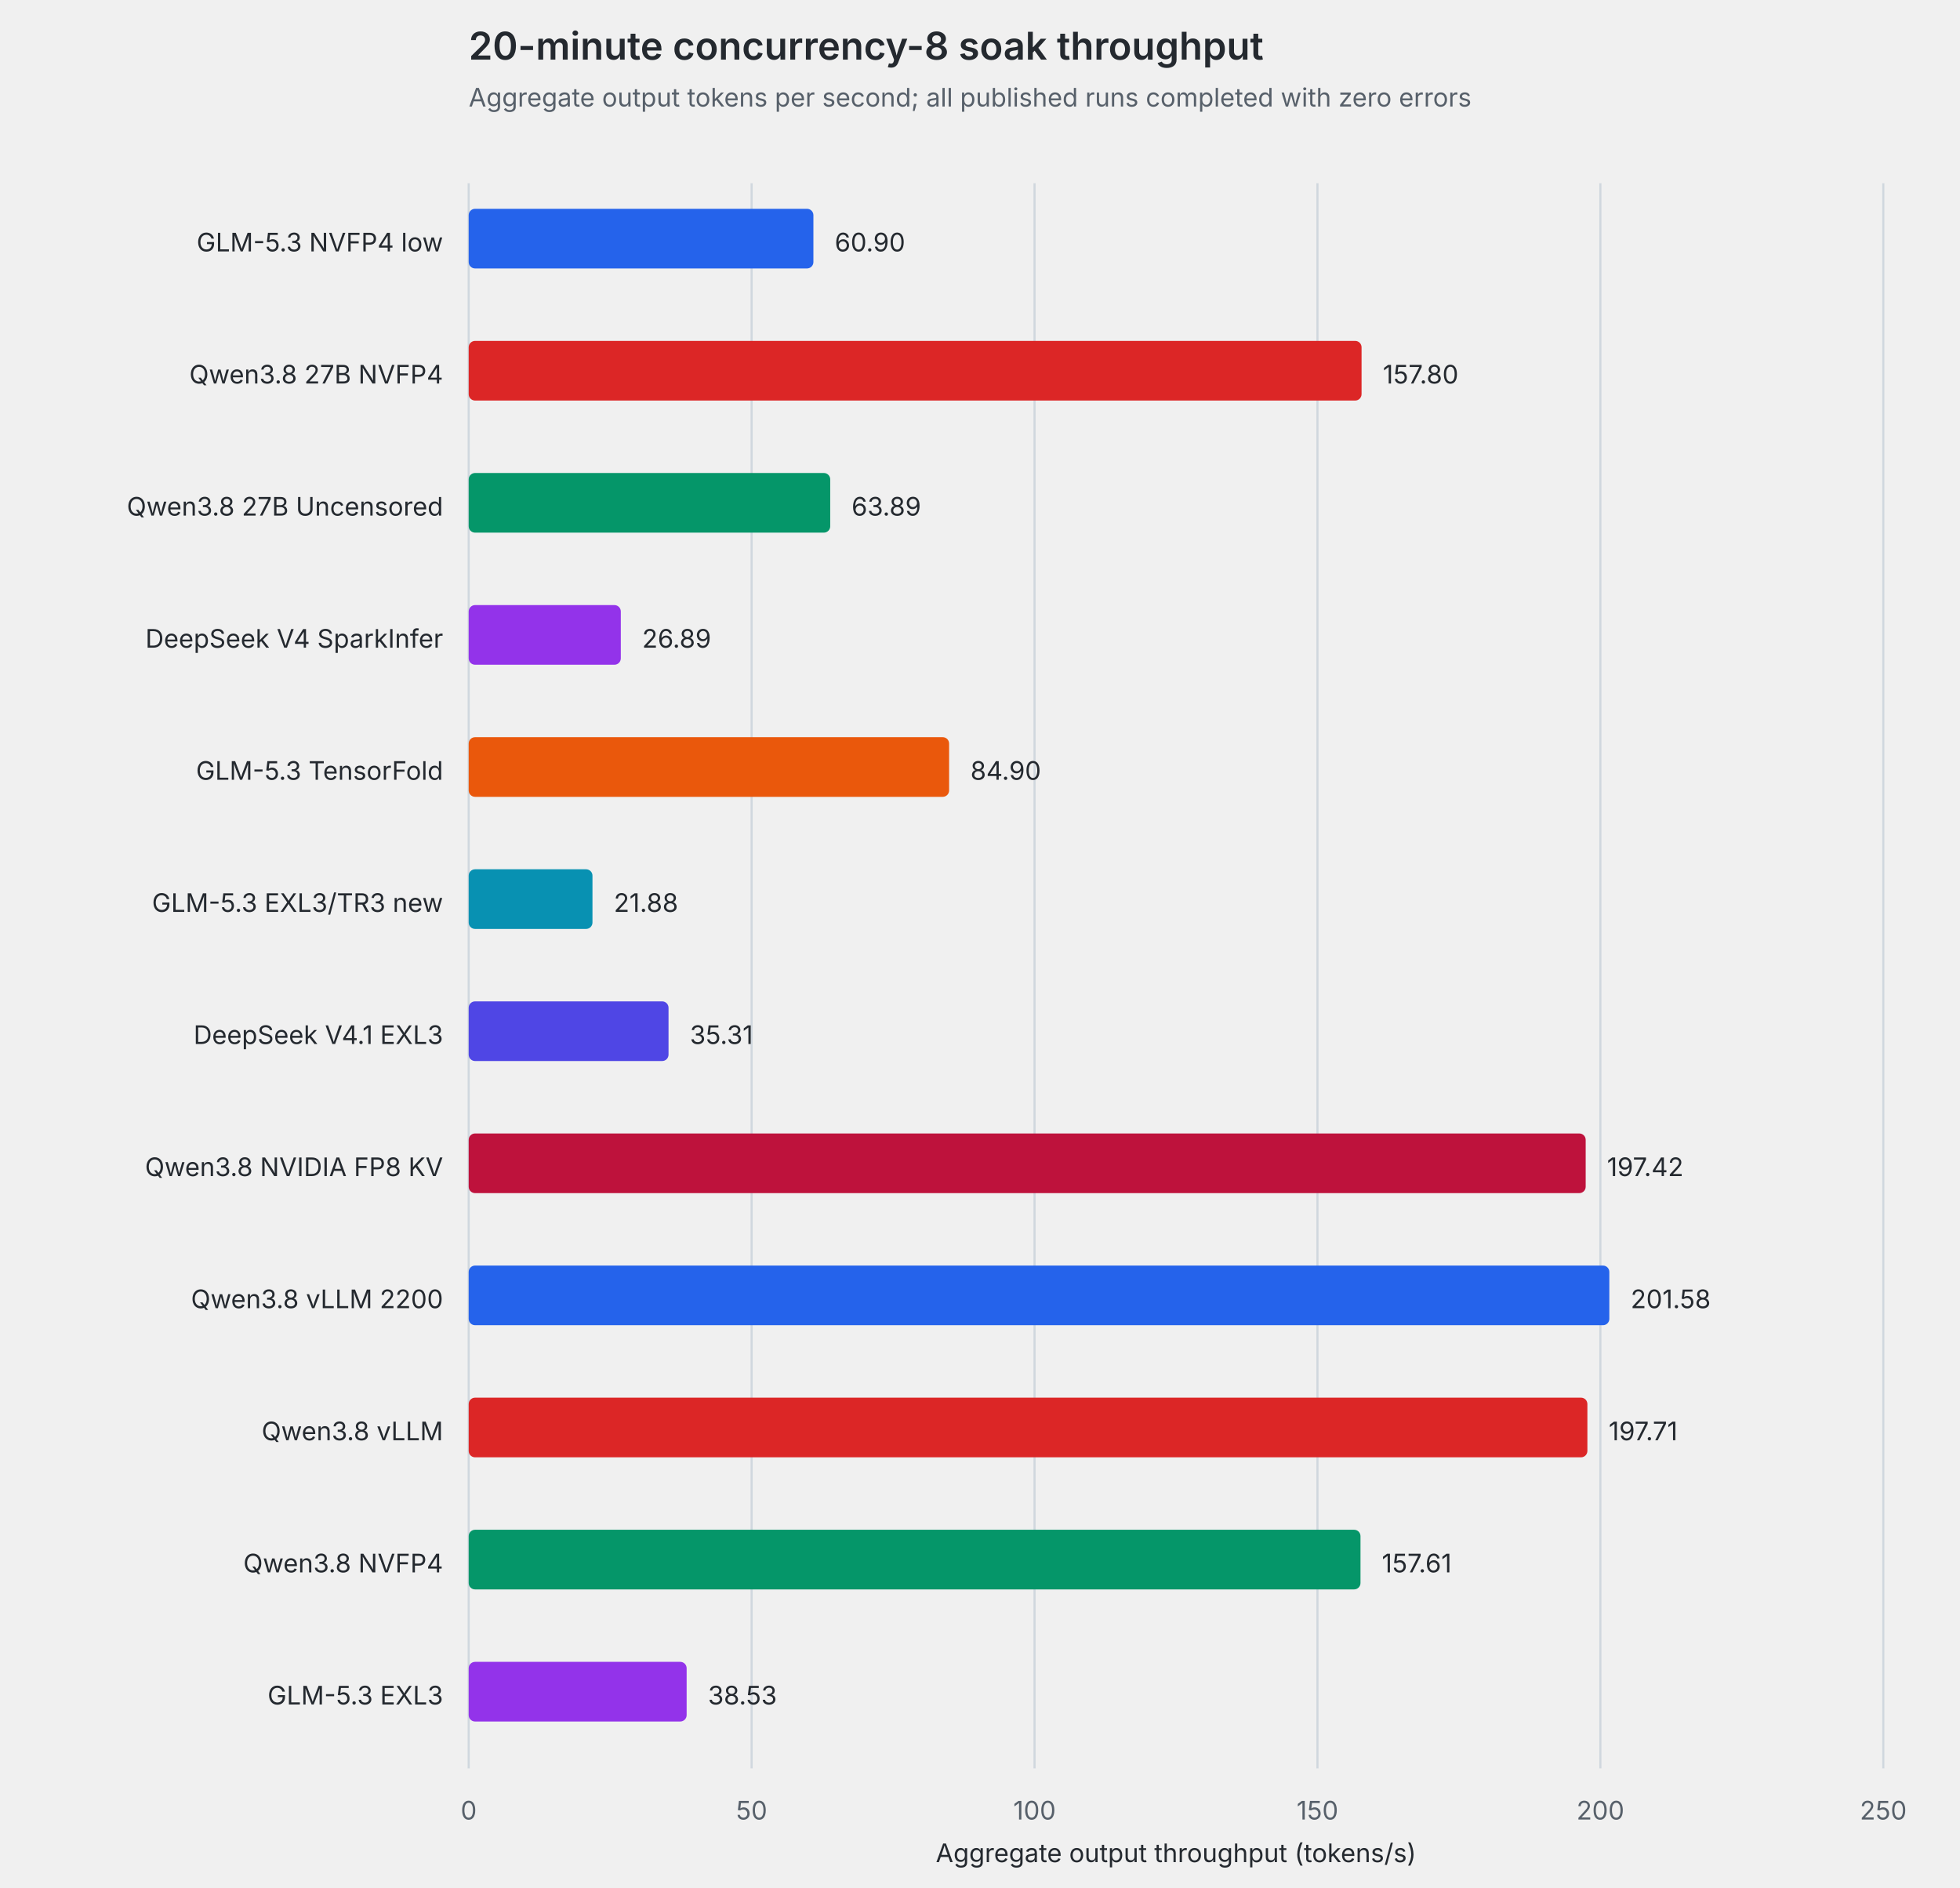
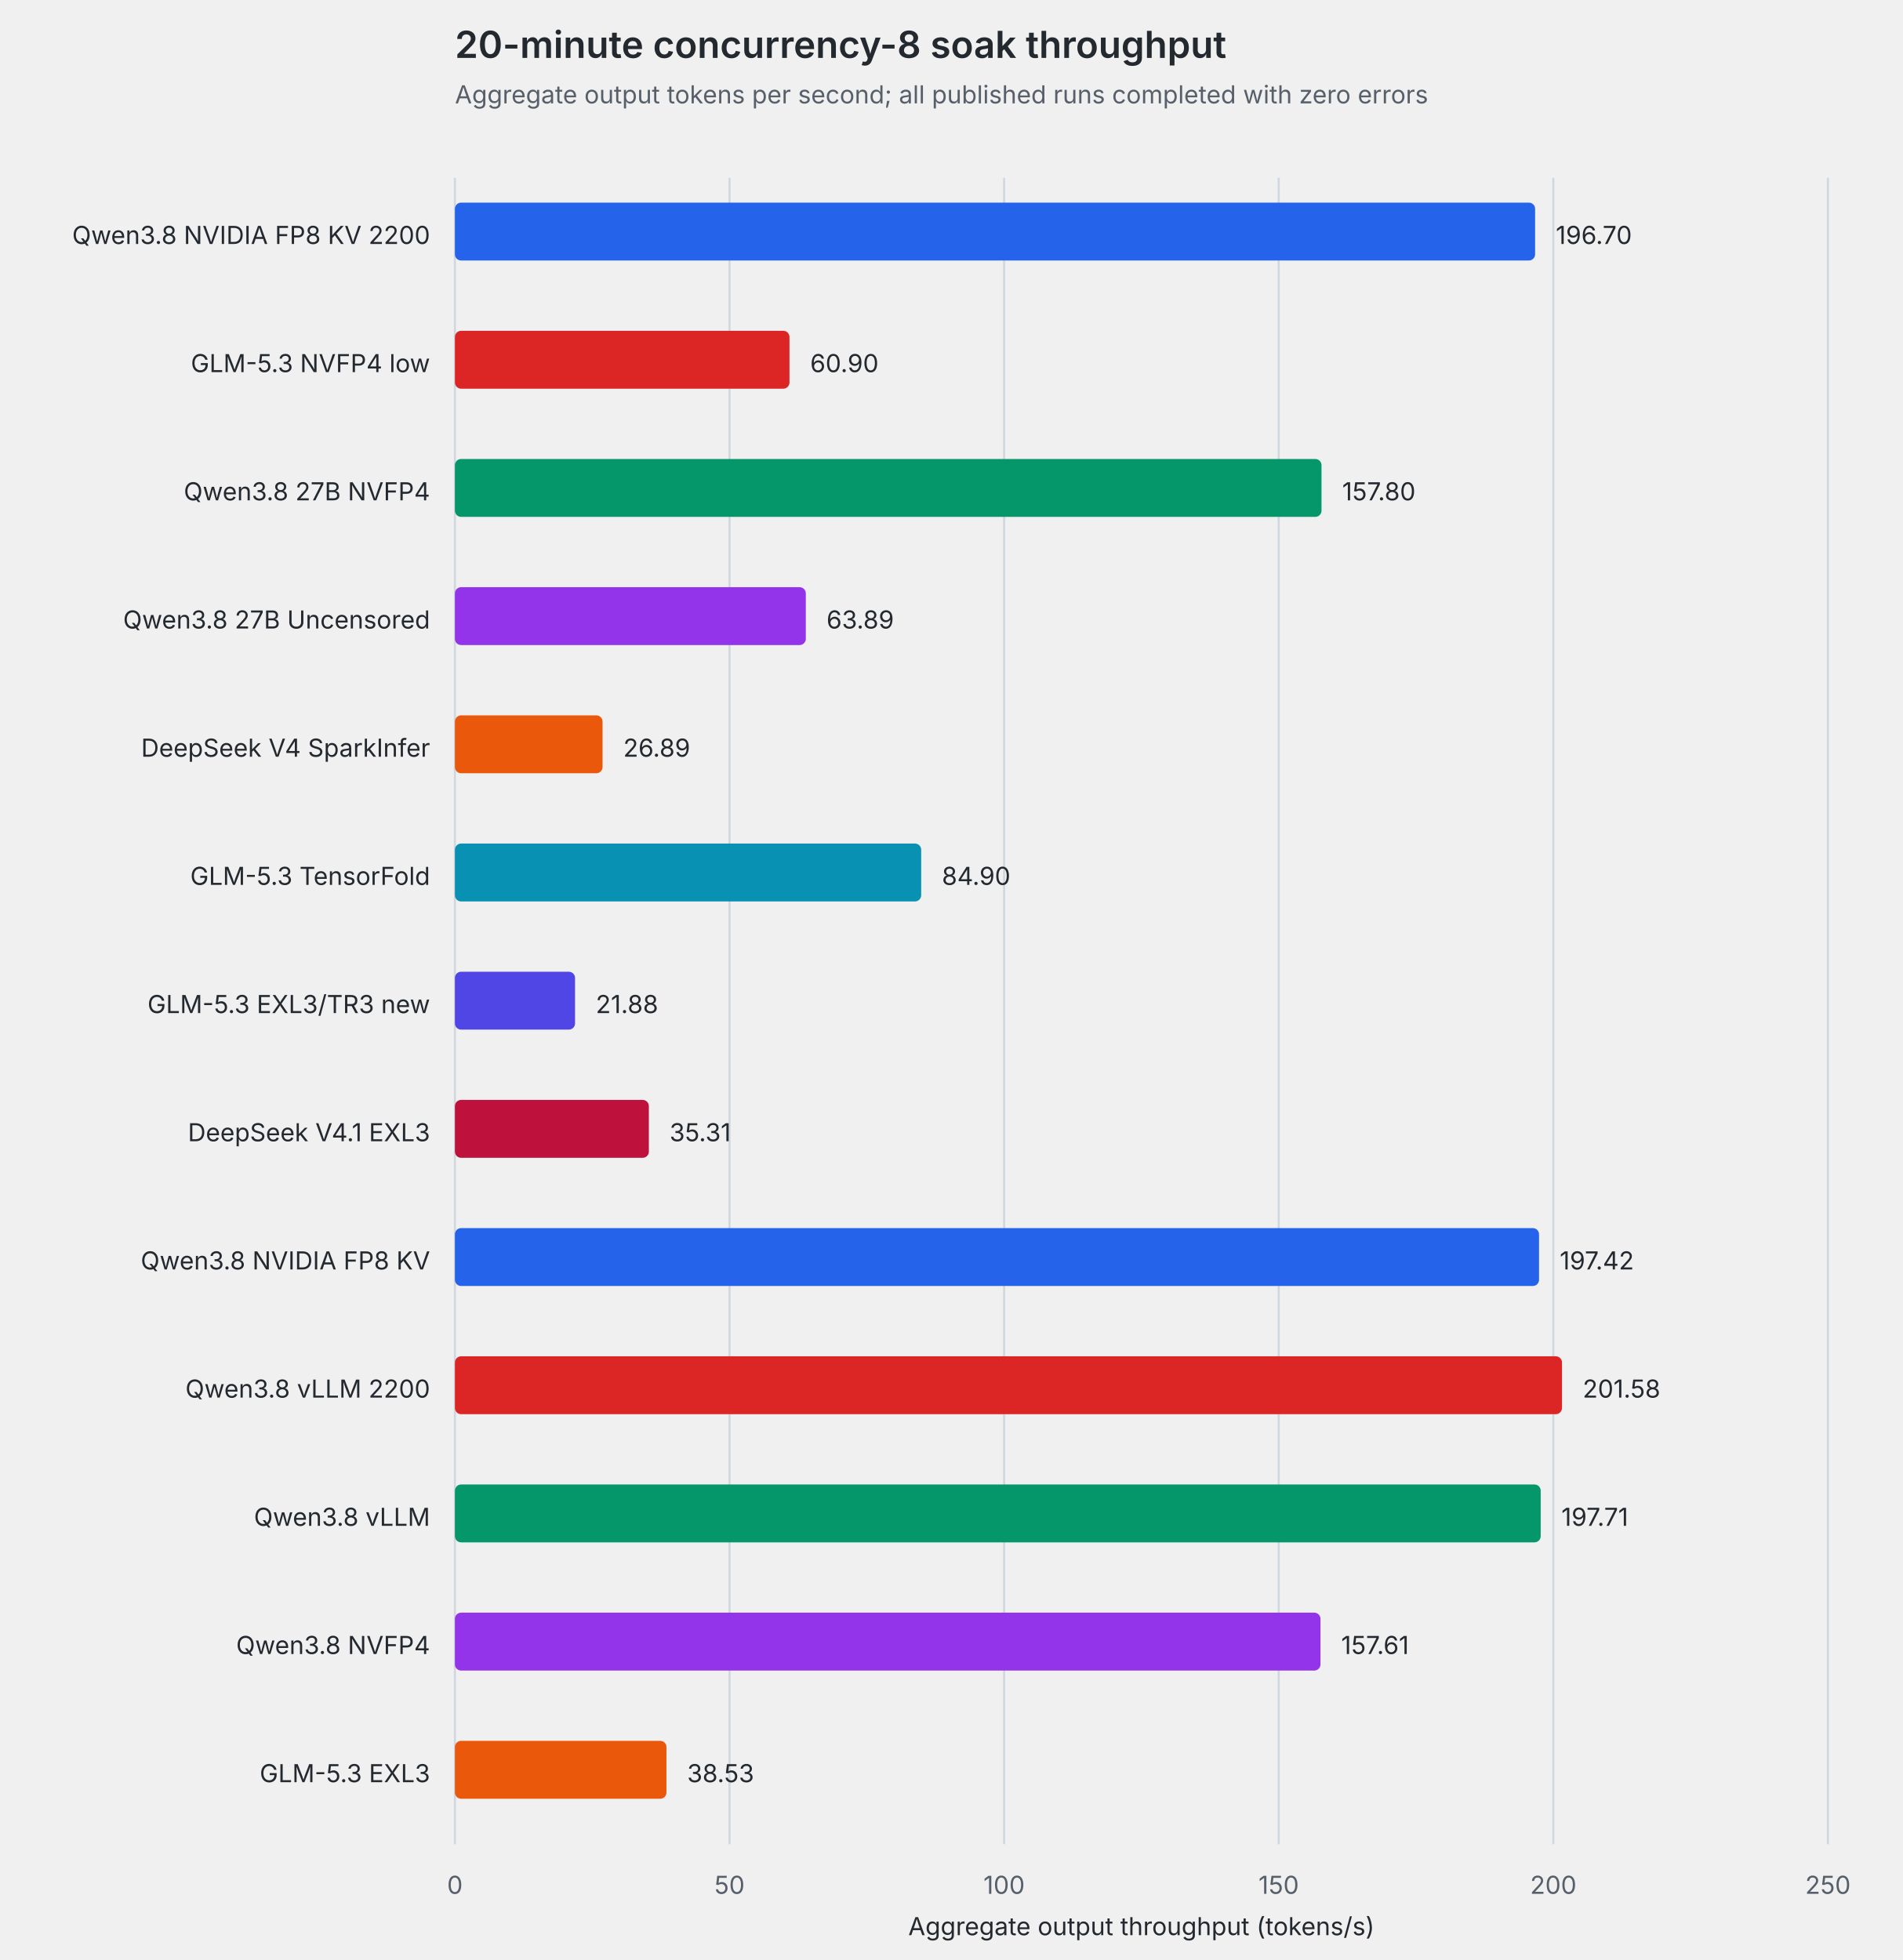
- <svg xmlns="http://www.w3.org/2000/svg" width="920" height="886" viewBox="0 0 920 886" role="img" aria-labelledby="title desc">
+ <svg xmlns="http://www.w3.org/2000/svg" width="920" height="948" viewBox="0 0 920 948" role="img" aria-labelledby="title desc">
  <style>
    :root { color-scheme: light dark; }
    text { font-family: ui-sans-serif, system-ui, -apple-system, BlinkMacSystemFont, "Segoe UI", sans-serif; fill: #24292f; font-size: 12px; }
    .title { font-size: 18px; font-weight: 600; }
    .subtitle, .tick { fill: #57606a; }
    .grid { stroke: #d0d7de; stroke-width: 1; }
    .axis { stroke: #8c959f; stroke-width: 1; }
    .series { fill: none; stroke-width: 3; stroke-linejoin: round; stroke-linecap: round; }
    .marker { stroke: #ffffff; stroke-width: 2; }
    @media (prefers-color-scheme: dark) {
      text { fill: #f0f6fc; }
      .subtitle, .tick { fill: #8c959f; }
      .grid { stroke: #30363d; }
      .axis { stroke: #6e7681; }
      .marker { stroke: #0d1117; }
    }
  </style>
  <text class="title" x="220" y="28">20-minute concurrency-8 soak throughput</text>
  <text class="subtitle" x="220" y="50">Aggregate output tokens per second; all published runs completed with zero errors</text>
-   <line class="grid" x1="220.0" y1="86" x2="220.0" y2="830" />
-   <text class="tick" x="220.0" y="854" text-anchor="middle">0</text>
-   <line class="grid" x1="352.8" y1="86" x2="352.8" y2="830" />
-   <text class="tick" x="352.8" y="854" text-anchor="middle">50</text>
-   <line class="grid" x1="485.6" y1="86" x2="485.6" y2="830" />
-   <text class="tick" x="485.6" y="854" text-anchor="middle">100</text>
-   <line class="grid" x1="618.4" y1="86" x2="618.4" y2="830" />
-   <text class="tick" x="618.4" y="854" text-anchor="middle">150</text>
-   <line class="grid" x1="751.2" y1="86" x2="751.2" y2="830" />
-   <text class="tick" x="751.2" y="854" text-anchor="middle">200</text>
-   <line class="grid" x1="884.0" y1="86" x2="884.0" y2="830" />
-   <text class="tick" x="884.0" y="854" text-anchor="middle">250</text>
-   <text x="208" y="118" text-anchor="end">GLM-5.3 NVFP4 low</text>
-   <rect x="220" y="98" width="161.8" height="28" rx="3" fill="#2563eb" />
-   <text x="391.8" y="118">60.90</text>
-   <text x="208" y="180" text-anchor="end">Qwen3.8 27B NVFP4</text>
-   <rect x="220" y="160" width="419.1" height="28" rx="3" fill="#dc2626" />
-   <text x="649.1" y="180">157.80</text>
-   <text x="208" y="242" text-anchor="end">Qwen3.8 27B Uncensored</text>
-   <rect x="220" y="222" width="169.7" height="28" rx="3" fill="#059669" />
-   <text x="399.7" y="242">63.89</text>
-   <text x="208" y="304" text-anchor="end">DeepSeek V4 SparkInfer</text>
-   <rect x="220" y="284" width="71.4" height="28" rx="3" fill="#9333ea" />
-   <text x="301.4" y="304">26.89</text>
-   <text x="208" y="366" text-anchor="end">GLM-5.3 TensorFold</text>
-   <rect x="220" y="346" width="225.5" height="28" rx="3" fill="#ea580c" />
-   <text x="455.5" y="366">84.90</text>
-   <text x="208" y="428" text-anchor="end">GLM-5.3 EXL3/TR3 new</text>
-   <rect x="220" y="408" width="58.1" height="28" rx="3" fill="#0891b2" />
-   <text x="288.1" y="428">21.88</text>
-   <text x="208" y="490" text-anchor="end">DeepSeek V4.1 EXL3</text>
-   <rect x="220" y="470" width="93.8" height="28" rx="3" fill="#4f46e5" />
-   <text x="323.8" y="490">35.31</text>
-   <text x="208" y="552" text-anchor="end">Qwen3.8 NVIDIA FP8 KV</text>
-   <rect x="220" y="532" width="524.3" height="28" rx="3" fill="#be123c" />
-   <text x="754.3" y="552">197.42</text>
-   <text x="208" y="614" text-anchor="end">Qwen3.8 vLLM 2200</text>
-   <rect x="220" y="594" width="535.4" height="28" rx="3" fill="#2563eb" />
-   <text x="765.4" y="614">201.58</text>
-   <text x="208" y="676" text-anchor="end">Qwen3.8 vLLM</text>
-   <rect x="220" y="656" width="525.1" height="28" rx="3" fill="#dc2626" />
-   <text x="755.1" y="676">197.71</text>
-   <text x="208" y="738" text-anchor="end">Qwen3.8 NVFP4</text>
-   <rect x="220" y="718" width="418.6" height="28" rx="3" fill="#059669" />
-   <text x="648.6" y="738">157.61</text>
-   <text x="208" y="800" text-anchor="end">GLM-5.3 EXL3</text>
-   <rect x="220" y="780" width="102.3" height="28" rx="3" fill="#9333ea" />
-   <text x="332.3" y="800">38.53</text>
-   <text x="552.0" y="874" text-anchor="middle">Aggregate output throughput (tokens/s)</text>
+   <line class="grid" x1="220.0" y1="86" x2="220.0" y2="892" />
+   <text class="tick" x="220.0" y="916" text-anchor="middle">0</text>
+   <line class="grid" x1="352.8" y1="86" x2="352.8" y2="892" />
+   <text class="tick" x="352.8" y="916" text-anchor="middle">50</text>
+   <line class="grid" x1="485.6" y1="86" x2="485.6" y2="892" />
+   <text class="tick" x="485.6" y="916" text-anchor="middle">100</text>
+   <line class="grid" x1="618.4" y1="86" x2="618.4" y2="892" />
+   <text class="tick" x="618.4" y="916" text-anchor="middle">150</text>
+   <line class="grid" x1="751.2" y1="86" x2="751.2" y2="892" />
+   <text class="tick" x="751.2" y="916" text-anchor="middle">200</text>
+   <line class="grid" x1="884.0" y1="86" x2="884.0" y2="892" />
+   <text class="tick" x="884.0" y="916" text-anchor="middle">250</text>
+   <text x="208" y="118" text-anchor="end">Qwen3.8 NVIDIA FP8 KV 2200</text>
+   <rect x="220" y="98" width="522.4" height="28" rx="3" fill="#2563eb" />
+   <text x="752.4" y="118">196.70</text>
+   <text x="208" y="180" text-anchor="end">GLM-5.3 NVFP4 low</text>
+   <rect x="220" y="160" width="161.8" height="28" rx="3" fill="#dc2626" />
+   <text x="391.8" y="180">60.90</text>
+   <text x="208" y="242" text-anchor="end">Qwen3.8 27B NVFP4</text>
+   <rect x="220" y="222" width="419.1" height="28" rx="3" fill="#059669" />
+   <text x="649.1" y="242">157.80</text>
+   <text x="208" y="304" text-anchor="end">Qwen3.8 27B Uncensored</text>
+   <rect x="220" y="284" width="169.7" height="28" rx="3" fill="#9333ea" />
+   <text x="399.7" y="304">63.89</text>
+   <text x="208" y="366" text-anchor="end">DeepSeek V4 SparkInfer</text>
+   <rect x="220" y="346" width="71.4" height="28" rx="3" fill="#ea580c" />
+   <text x="301.4" y="366">26.89</text>
+   <text x="208" y="428" text-anchor="end">GLM-5.3 TensorFold</text>
+   <rect x="220" y="408" width="225.5" height="28" rx="3" fill="#0891b2" />
+   <text x="455.5" y="428">84.90</text>
+   <text x="208" y="490" text-anchor="end">GLM-5.3 EXL3/TR3 new</text>
+   <rect x="220" y="470" width="58.1" height="28" rx="3" fill="#4f46e5" />
+   <text x="288.1" y="490">21.88</text>
+   <text x="208" y="552" text-anchor="end">DeepSeek V4.1 EXL3</text>
+   <rect x="220" y="532" width="93.8" height="28" rx="3" fill="#be123c" />
+   <text x="323.8" y="552">35.31</text>
+   <text x="208" y="614" text-anchor="end">Qwen3.8 NVIDIA FP8 KV</text>
+   <rect x="220" y="594" width="524.3" height="28" rx="3" fill="#2563eb" />
+   <text x="754.3" y="614">197.42</text>
+   <text x="208" y="676" text-anchor="end">Qwen3.8 vLLM 2200</text>
+   <rect x="220" y="656" width="535.4" height="28" rx="3" fill="#dc2626" />
+   <text x="765.4" y="676">201.58</text>
+   <text x="208" y="738" text-anchor="end">Qwen3.8 vLLM</text>
+   <rect x="220" y="718" width="525.1" height="28" rx="3" fill="#059669" />
+   <text x="755.1" y="738">197.71</text>
+   <text x="208" y="800" text-anchor="end">Qwen3.8 NVFP4</text>
+   <rect x="220" y="780" width="418.6" height="28" rx="3" fill="#9333ea" />
+   <text x="648.6" y="800">157.61</text>
+   <text x="208" y="862" text-anchor="end">GLM-5.3 EXL3</text>
+   <rect x="220" y="842" width="102.3" height="28" rx="3" fill="#ea580c" />
+   <text x="332.3" y="862">38.53</text>
+   <text x="552.0" y="936" text-anchor="middle">Aggregate output throughput (tokens/s)</text>
</svg>
